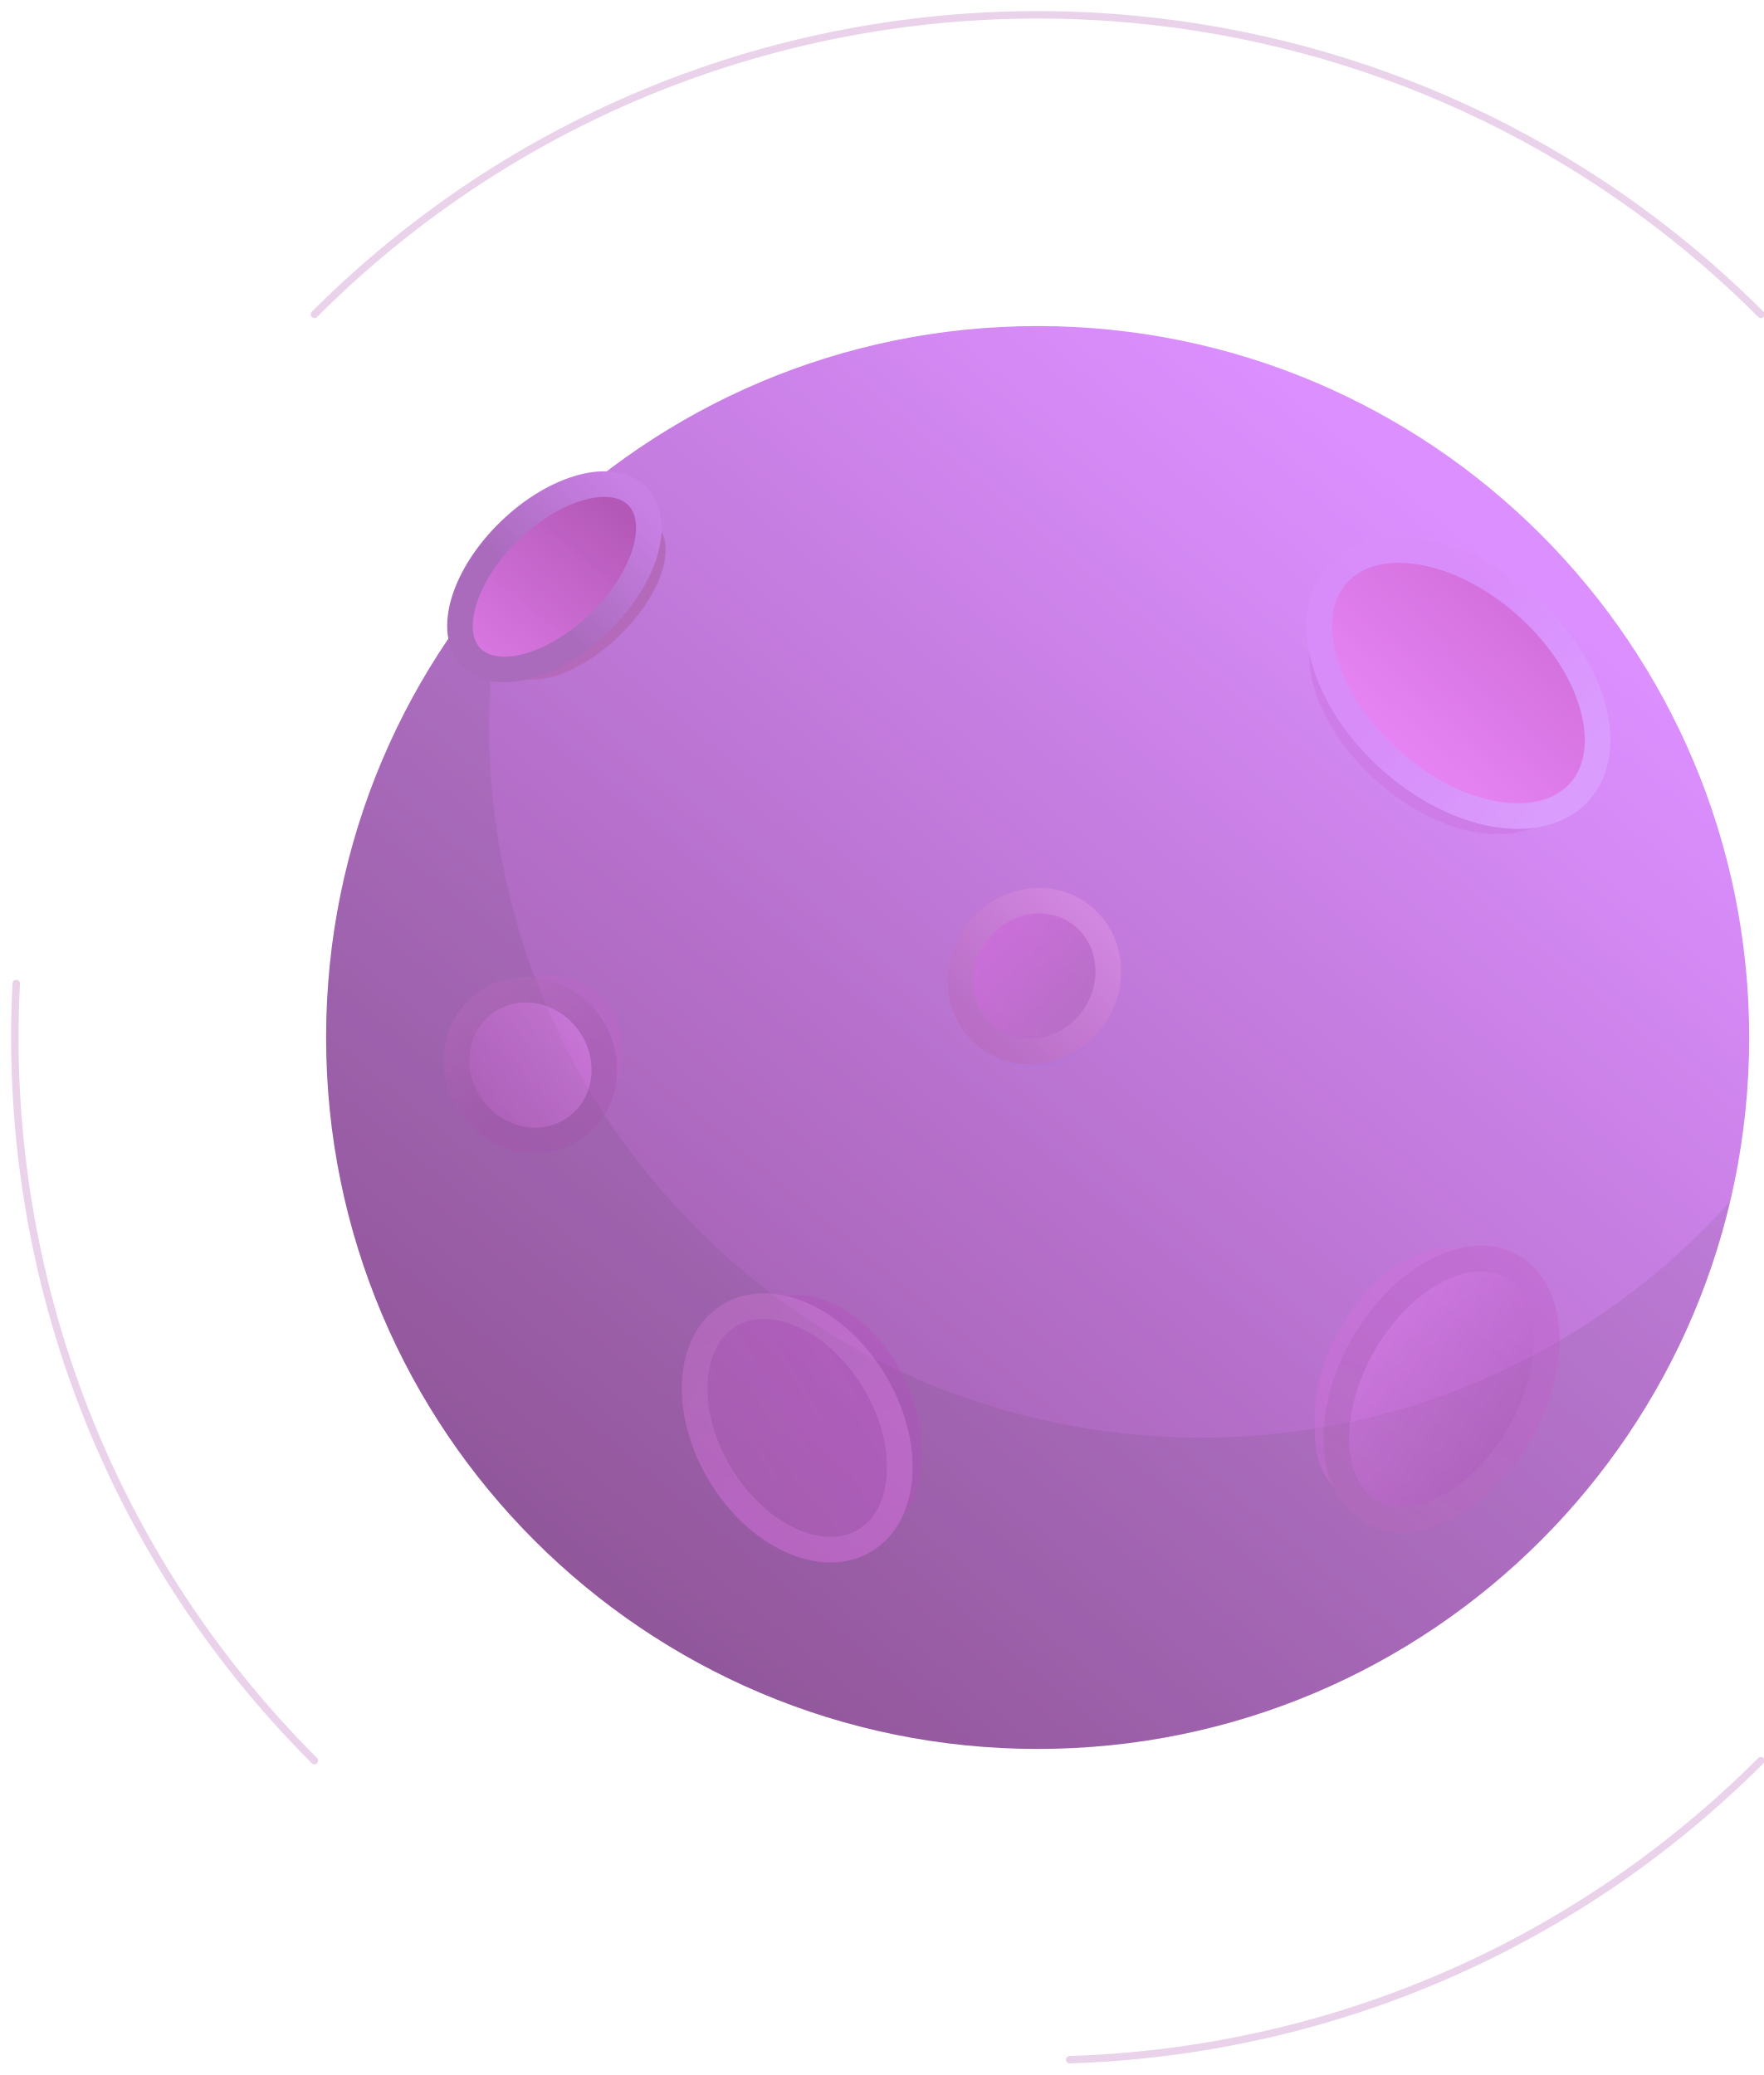
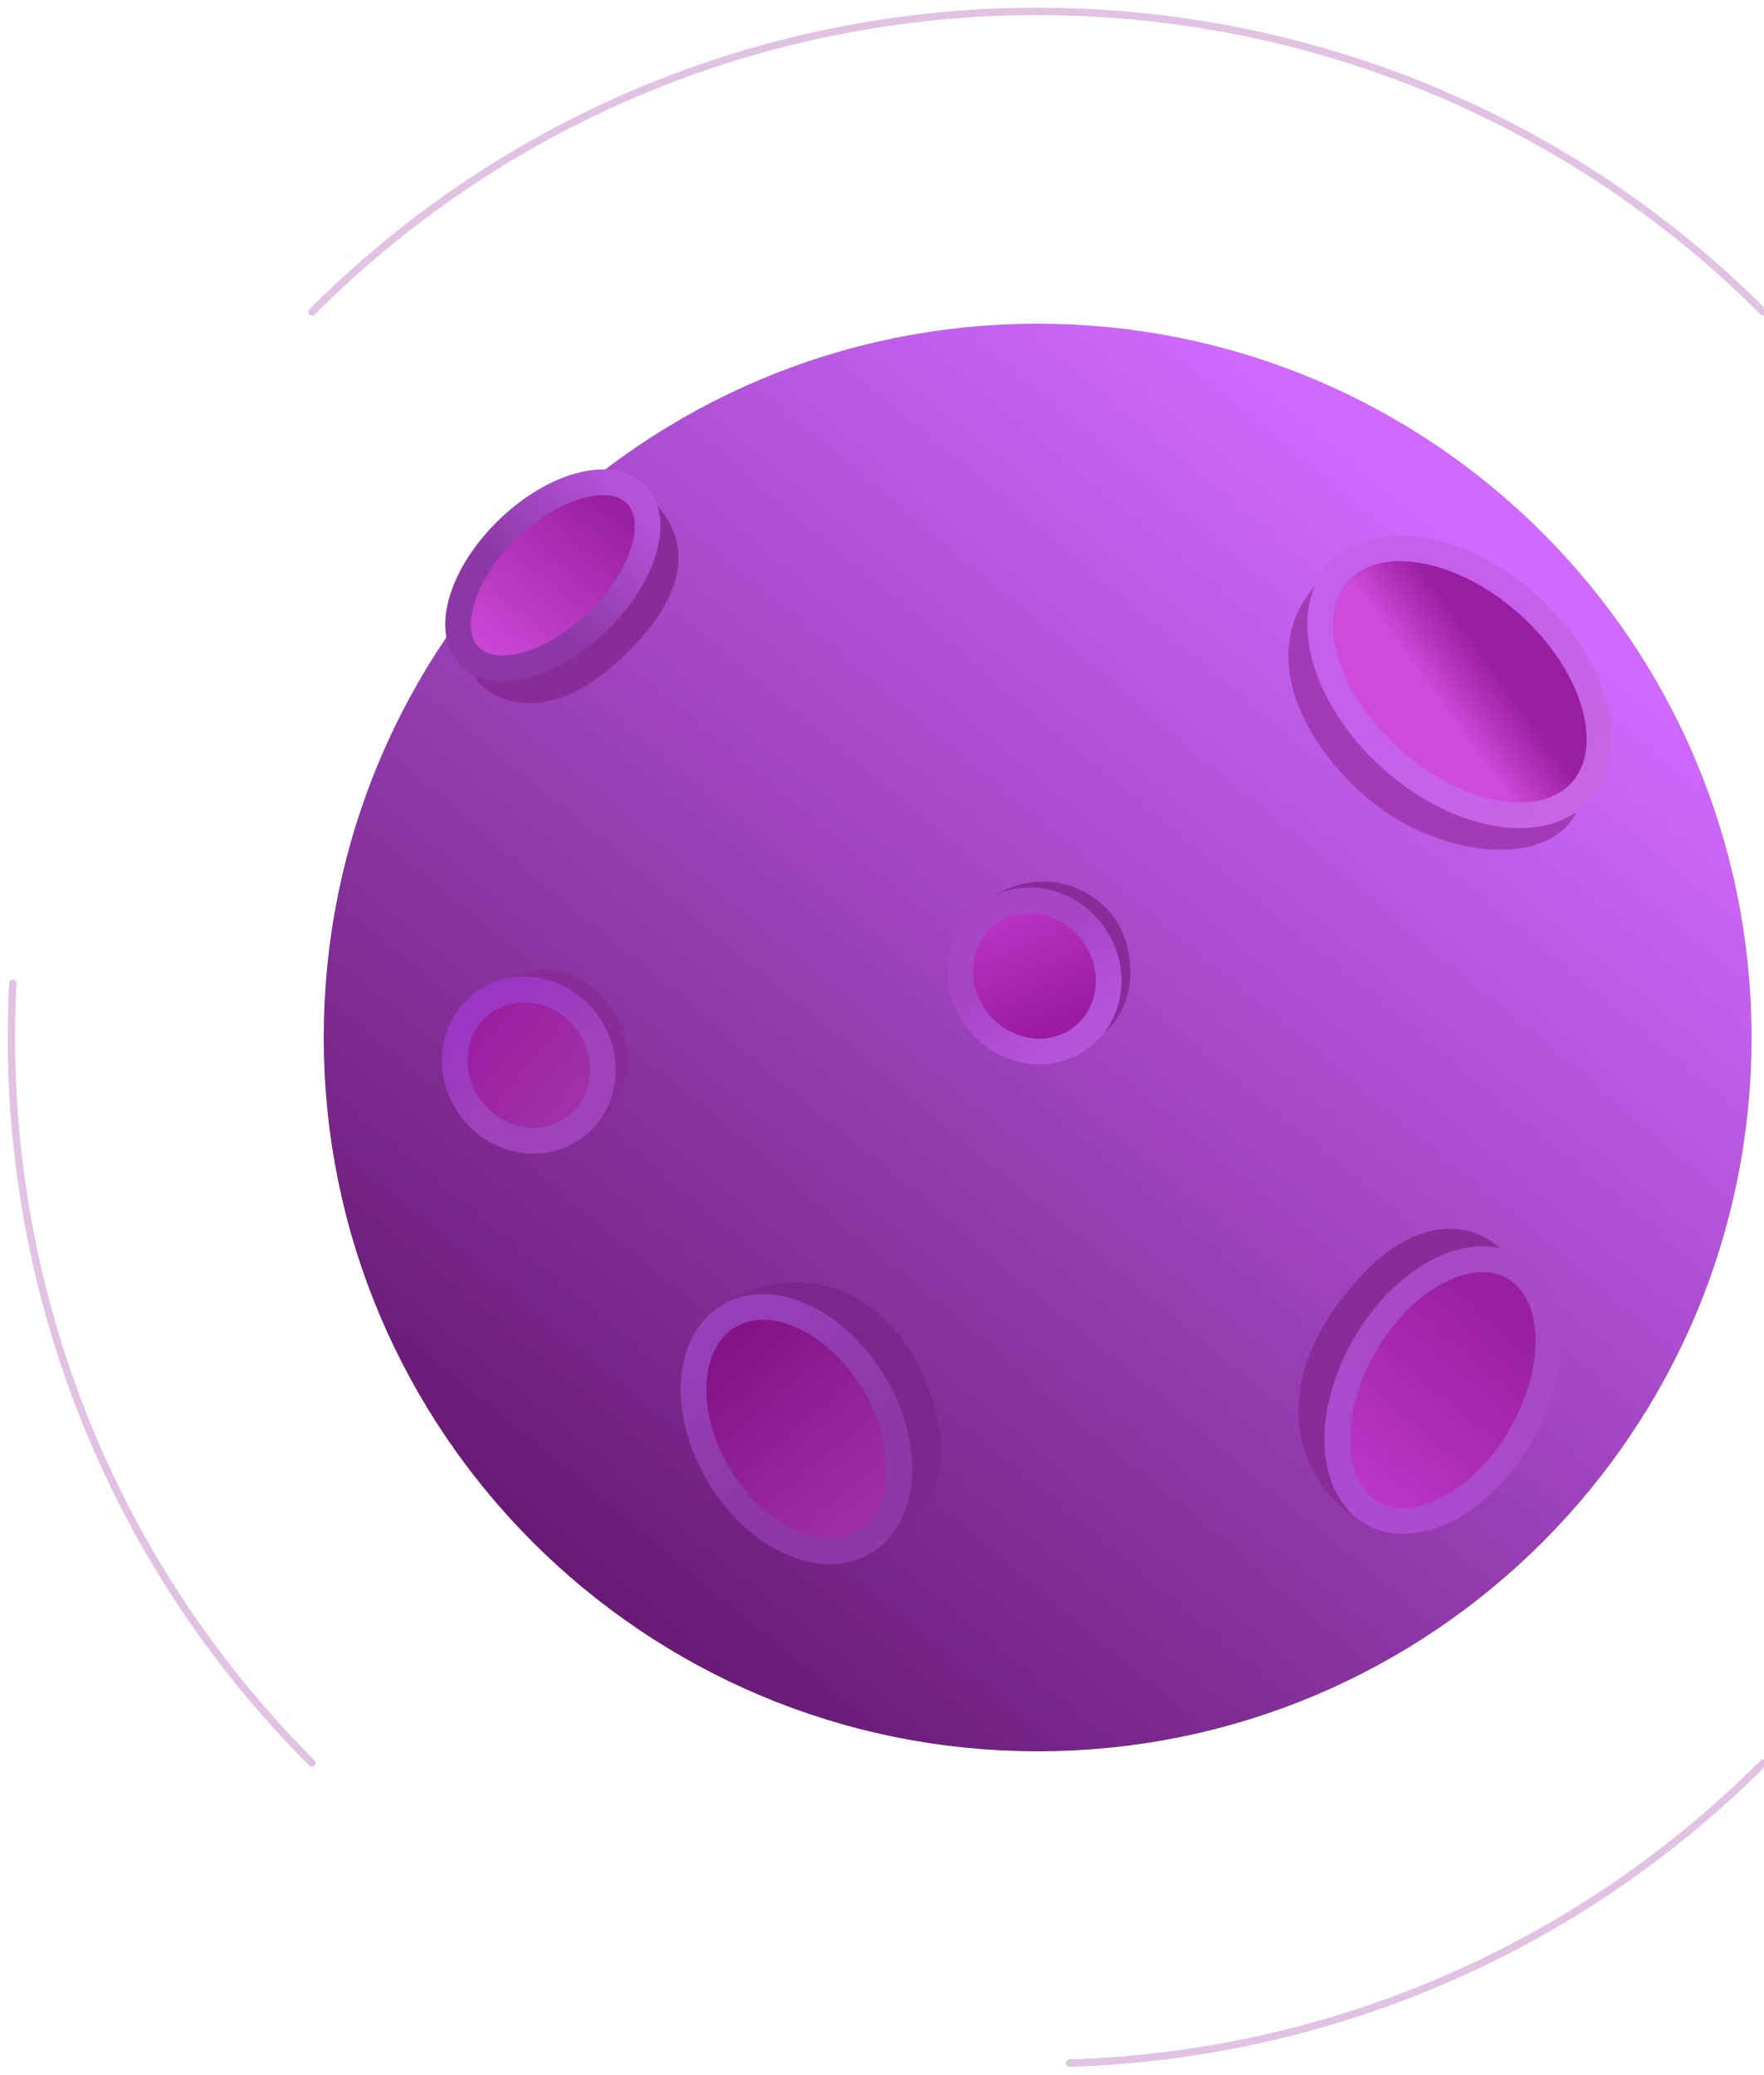
- <svg xmlns="http://www.w3.org/2000/svg" xmlns:xlink="http://www.w3.org/1999/xlink" width="119" height="140" viewBox="0 0 119 140">
+ <svg xmlns="http://www.w3.org/2000/svg" width="119" height="140" viewBox="0 0 119 140">
  <defs>
    <linearGradient id="a" x1="22.962%" x2="88.227%" y1="100%" y2="21.672%">
-       <stop offset="0%" stop-color="#711B7D" />
+       <stop offset="0%" stop-color="#61156C" />
      <stop offset="100%" stop-color="#D069FF" />
    </linearGradient>
-     <circle id="b" cx="98" cy="98" r="48" />
-     <filter id="c" width="121.9%" height="121.9%" x="-10.9%" y="-10.9%" filterUnits="objectBoundingBox">
-       <feOffset dx="11" dy="-21" in="SourceAlpha" result="shadowOffsetInner1" />
-       <feComposite in="shadowOffsetInner1" in2="SourceAlpha" k2="-1" k3="1" operator="arithmetic" result="shadowInnerInner1" />
-       <feColorMatrix in="shadowInnerInner1" values="0 0 0 0 0 0 0 0 0 0 0 0 0 0 0 0 0 0 0.099 0" />
-     </filter>
-     <linearGradient id="g" x1="50%" x2="50%" y1="0%" y2="100%">
-       <stop offset="0%" stop-color="#C034C6" />
-       <stop offset="100%" stop-color="#E85BF5" />
-     </linearGradient>
-     <linearGradient id="f" x1="36.987%" x2="97.447%" y1="50%" y2="50%">
-       <stop offset="0%" stop-color="#CC66F9" />
-       <stop offset="100%" stop-color="#CF81FF" />
-     </linearGradient>
-     <ellipse id="e" cx="126.384" cy="74.085" rx="10.12" ry="6.072" />
-     <filter id="d" width="127%" height="161.4%" x="-13.5%" y="-22.5%" filterUnits="objectBoundingBox">
-       <feMorphology in="SourceAlpha" operator="dilate" radius="1.728" result="shadowSpreadOuter1" />
-       <feOffset dy="2" in="shadowSpreadOuter1" result="shadowOffsetOuter1" />
-       <feComposite in="shadowOffsetOuter1" in2="SourceAlpha" operator="out" result="shadowOffsetOuter1" />
-       <feColorMatrix in="shadowOffsetOuter1" values="0 0 0 0 0.739 0 0 0 0 0.298 0 0 0 0 0.869 0 0 0 1 0" />
-     </filter>
-     <linearGradient id="k" x1="50%" x2="50%" y1="0%" y2="100%">
-       <stop offset="0%" stop-color="#94119A" />
-       <stop offset="100%" stop-color="#DE4EEB" />
-     </linearGradient>
-     <linearGradient id="j" x1="36.987%" x2="99.142%" y1="50%" y2="50%">
-       <stop offset="0%" stop-color="#AC27B3" />
-       <stop offset="100%" stop-color="#A036A5" />
-     </linearGradient>
-     <ellipse id="i" cx="125.245" cy="121.715" rx="8.675" ry="5.205" />
-     <filter id="h" width="131.4%" height="171.6%" x="-15.7%" y="-26.2%" filterUnits="objectBoundingBox">
-       <feMorphology in="SourceAlpha" operator="dilate" radius="1.728" result="shadowSpreadOuter1" />
-       <feOffset dy="2" in="shadowSpreadOuter1" result="shadowOffsetOuter1" />
-       <feComposite in="shadowOffsetOuter1" in2="SourceAlpha" operator="out" result="shadowOffsetOuter1" />
-       <feColorMatrix in="shadowOffsetOuter1" values="0 0 0 0 0.771 0 0 0 0 0.249 0 0 0 0 0.82 0 0 0 1 0" />
-     </filter>
-     <linearGradient id="o" x1="50%" x2="50%" y1="0%" y2="100%">
-       <stop offset="0%" stop-color="#B429BA" />
-       <stop offset="100%" stop-color="#F264FF" />
-     </linearGradient>
-     <linearGradient id="n" x1="36.987%" x2="99.142%" y1="50%" y2="50%">
-       <stop offset="0%" stop-color="#86198C" />
-       <stop offset="100%" stop-color="#A036A5" />
-     </linearGradient>
-     <ellipse id="m" cx="63.785" cy="99.86" rx="4.337" ry="4" />
-     <filter id="l" width="162.9%" height="193.2%" x="-31.4%" y="-34.1%" filterUnits="objectBoundingBox">
-       <feMorphology in="SourceAlpha" operator="dilate" radius="1.728" result="shadowSpreadOuter1" />
-       <feOffset dy="2" in="shadowSpreadOuter1" result="shadowOffsetOuter1" />
-       <feComposite in="shadowOffsetOuter1" in2="SourceAlpha" operator="out" result="shadowOffsetOuter1" />
-       <feColorMatrix in="shadowOffsetOuter1" values="0 0 0 0 0.671 0 0 0 0 0.187 0 0 0 0 0.716 0 0 0 1 0" />
-     </filter>
-     <linearGradient id="s" x1="50%" x2="50%" y1="0%" y2="100%">
-       <stop offset="0%" stop-color="#CD33D5" />
-       <stop offset="100%" stop-color="#94339D" />
-     </linearGradient>
-     <linearGradient id="r" x1="0%" x2="99.142%" y1="64.958%" y2="50%">
-       <stop offset="0%" stop-color="#D46ADA" />
-       <stop offset="100%" stop-color="#A036A5" />
-     </linearGradient>
-     <ellipse id="q" cx="97.785" cy="93.86" rx="4.337" ry="4" />
-     <filter id="p" width="162.9%" height="168.2%" x="-25.7%" y="-27.9%" filterUnits="objectBoundingBox">
-       <feMorphology in="SourceAlpha" operator="dilate" radius="1.728" result="shadowSpreadOuter1" />
-       <feOffset dx="1" dy="1" in="shadowSpreadOuter1" result="shadowOffsetOuter1" />
-       <feComposite in="shadowOffsetOuter1" in2="SourceAlpha" operator="out" result="shadowOffsetOuter1" />
-       <feColorMatrix in="shadowOffsetOuter1" values="0 0 0 0 0.617 0 0 0 0 0.275 0 0 0 0 0.785 0 0 0 1 0" />
-     </filter>
-     <linearGradient id="w" x1="50%" x2="50%" y1="0%" y2="100%">
-       <stop offset="0%" stop-color="#A528AB" />
-       <stop offset="99.235%" stop-color="#B81BC7" />
-     </linearGradient>
-     <linearGradient id="v" x1="36.987%" x2="97.629%" y1="50%" y2="50%">
-       <stop offset="0%" stop-color="#E349EB" />
-       <stop offset="100%" stop-color="#C34AC9" />
-     </linearGradient>
-     <ellipse id="u" cx="81.782" cy="124.338" rx="8" ry="5.205" />
-     <filter id="t" width="134.1%" height="171.6%" x="-17.1%" y="-26.2%" filterUnits="objectBoundingBox">
-       <feMorphology in="SourceAlpha" operator="dilate" radius="1.728" result="shadowSpreadOuter1" />
-       <feOffset dy="2" in="shadowSpreadOuter1" result="shadowOffsetOuter1" />
-       <feComposite in="shadowOffsetOuter1" in2="SourceAlpha" operator="out" result="shadowOffsetOuter1" />
-       <feColorMatrix in="shadowOffsetOuter1" values="0 0 0 0 0.608 0 0 0 0 0.058 0 0 0 0 0.659 0 0 0 1 0" />
-     </filter>
-     <linearGradient id="A" x1="88.982%" x2="0%" y1="43.935%" y2="50%">
+     <linearGradient id="c" x1="50%" x2="40.088%" y1="32%" y2="61.102%">
      <stop offset="0%" stop-color="#9A1FA0" />
      <stop offset="100%" stop-color="#CE4ADA" />
    </linearGradient>
-     <linearGradient id="z" x1="36.987%" x2="99.142%" y1="50%" y2="50%">
+     <linearGradient id="b" x1="36.987%" x2="98.861%" y1="50%" y2="50%">
+       <stop offset="0%" stop-color="#C55FEC" />
+       <stop offset="100%" stop-color="#C765E4" />
+     </linearGradient>
+     <linearGradient id="e" x1="16.439%" y1="40.525%" y2="50%">
+       <stop offset="0%" stop-color="#9A1FA0" />
+       <stop offset="100%" stop-color="#BC37C8" />
+     </linearGradient>
+     <linearGradient id="d" x1="36.987%" x2="99.142%" y1="50%" y2="50%">
+       <stop offset="0%" stop-color="#A949C6" />
+       <stop offset="100%" stop-color="#AC4AD2" />
+     </linearGradient>
+     <linearGradient id="g" x1="88.982%" x2="0%" y1="29.368%" y2="50%">
+       <stop offset="0%" stop-color="#9A1FA0" />
+       <stop offset="100%" stop-color="#A231AC" />
+     </linearGradient>
+     <linearGradient id="f" x1="36.987%" x2="99.142%" y1="50%" y2="50%">
+       <stop offset="0%" stop-color="#9E43B9" />
+       <stop offset="100%" stop-color="#9C34C4" />
+     </linearGradient>
+     <linearGradient id="i" x1="88.982%" x2="0%" y1="29.368%" y2="50%">
+       <stop offset="0%" stop-color="#98189F" />
+       <stop offset="100%" stop-color="#B935C5" />
+     </linearGradient>
+     <linearGradient id="h" x1="36.987%" x2="99.142%" y1="50%" y2="50%">
+       <stop offset="0%" stop-color="#A944C7" />
+       <stop offset="100%" stop-color="#B654DC" />
+     </linearGradient>
+     <linearGradient id="k" x1="88.982%" x2=".162%" y1="39.732%" y2="49.981%">
+       <stop offset="0%" stop-color="#841389" />
+       <stop offset="100%" stop-color="#A031AA" />
+     </linearGradient>
+     <linearGradient id="j" x1="36.987%" x2="99.142%" y1="50%" y2="50%">
+       <stop offset="0%" stop-color="#8D38A6" />
+       <stop offset="99.369%" stop-color="#983EBB" />
+     </linearGradient>
+     <linearGradient id="m" x1="88.982%" x2="0%" y1="43.935%" y2="50%">
+       <stop offset="0%" stop-color="#9A1FA0" />
+       <stop offset="100%" stop-color="#CE4ADA" />
+     </linearGradient>
+     <linearGradient id="l" x1="36.987%" x2="99.142%" y1="50%" y2="50%">
      <stop offset="0%" stop-color="#8D38A6" />
      <stop offset="100%" stop-color="#B654DC" />
    </linearGradient>
-     <ellipse id="y" cx="65.402" cy="66.917" rx="6.94" ry="3.47" />
-     <filter id="x" width="139.3%" height="207.4%" x="-19.7%" y="-39.3%" filterUnits="objectBoundingBox">
-       <feMorphology in="SourceAlpha" operator="dilate" radius="1.728" result="shadowSpreadOuter1" />
-       <feOffset dy="2" in="shadowSpreadOuter1" result="shadowOffsetOuter1" />
-       <feComposite in="shadowOffsetOuter1" in2="SourceAlpha" operator="out" result="shadowOffsetOuter1" />
-       <feColorMatrix in="shadowOffsetOuter1" values="0 0 0 0 0.606 0 0 0 0 0.212 0 0 0 0 0.64 0 0 0 1 0" />
-     </filter>
  </defs>
-   <g fill="none" fill-rule="evenodd" opacity=".746">
-     <g transform="translate(-28 -28)">
-       <use fill="url(#a)" xlink:href="#b" />
-       <use fill="#000" filter="url(#c)" xlink:href="#b" />
-     </g>
-     <path stroke="#A036A5" stroke-linecap="round" stroke-width=".5" d="M118.79 21.21C106.96 9.38 91.904 2.743 76.453 1.3 56.711-.542 36.326 6.094 21.21 21.21M1.096 66.357C.106 85.21 6.81 104.391 21.21 118.79m50.947 20.176c16.933-.526 33.709-7.251 46.633-20.176" opacity=".305" />
-     <g opacity=".804" transform="rotate(42 148.855 23.613)">
-       <use fill="#000" filter="url(#d)" xlink:href="#e" />
-       <ellipse cx="126.384" cy="74.085" fill="url(#g)" stroke="url(#f)" stroke-width="1.728" rx="10.984" ry="6.936" />
-     </g>
-     <g opacity=".371" transform="rotate(120 119.328 99.632)">
-       <use fill="#000" filter="url(#h)" xlink:href="#i" />
-       <ellipse cx="125.245" cy="121.715" fill="url(#k)" stroke="url(#j)" stroke-width="1.728" rx="9.539" ry="6.069" />
-     </g>
-     <g opacity=".371" transform="rotate(-126 42.652 92.993)">
-       <use fill="#000" filter="url(#l)" xlink:href="#m" />
-       <ellipse cx="63.785" cy="99.86" fill="url(#o)" stroke="url(#n)" stroke-width="1.728" rx="5.201" ry="4.864" />
-     </g>
-     <g opacity=".518" transform="scale(-1 1) rotate(54 41.477 -84.578)">
-       <use fill="#000" filter="url(#p)" xlink:href="#q" />
-       <ellipse cx="97.785" cy="93.86" fill="url(#s)" stroke="url(#r)" stroke-width="1.728" rx="5.201" ry="4.864" />
-     </g>
-     <g opacity=".371" transform="rotate(-121 59.86 118.259)">
-       <use fill="#000" filter="url(#t)" xlink:href="#u" />
-       <ellipse cx="81.782" cy="124.338" fill="url(#w)" stroke="url(#v)" stroke-width="1.728" rx="8.864" ry="6.069" />
-     </g>
-     <g transform="rotate(-44 16.751 87.568)">
-       <use fill="#000" filter="url(#x)" xlink:href="#y" />
-       <ellipse cx="65.402" cy="66.917" fill="url(#A)" stroke="url(#z)" stroke-width="1.728" rx="7.804" ry="4.334" />
-     </g>
+   <g fill="none" fill-rule="evenodd" transform="translate(-28 -28)">
+     <circle cx="98" cy="98" r="48.161" fill="url(#a)" />
+     <path stroke="#A036A5" stroke-linecap="round" stroke-width=".501" d="M146.954 49.046c-11.87-11.869-26.977-18.528-42.48-19.975-19.808-1.85-40.26 4.809-55.428 19.975m-20.18 45.3c-.995 18.914 5.732 38.16 20.18 52.608m51.119 20.243c16.989-.528 33.821-7.276 46.789-20.243" opacity=".305" />
+     <path fill="#A43AB6" d="M119.44 81.133c4.864 4.728 12.59 5.597 14.77 1.936 2.181-3.66-13.913-19.338-17.32-15.733-3.407 3.606-2.313 9.07 2.55 13.797z" />
+     <path fill="#8A2B9A" d="M118.347 115.858c-5.211 7.022-1.885 12.461.62 14.17 2.507 1.71 11.658-16.244 10.335-17.682-1.323-1.437-5.743-3.51-10.955 3.512zM102.741 89.402c-2.131-2.265-5.482-2.549-7.92-.768-2.437 1.78 4.284 11.051 7.168 9.366 2.884-1.685 2.884-6.334.752-8.598z" />
+     <path fill="#7A288D" d="M89.665 119.626c-3.571-6.4-10.226-5.802-12.46-3.59-2.234 2.214-.436 5.512 2.245 9.998s5.6 7.332 8.539 5.909 5.247-5.918 1.676-12.317z" />
+     <path fill="#8A2B9A" d="M70.48 71.875c4.686-4.726 3.506-8.036 1.709-9.906-1.797-1.87-13.726 10.165-11.929 12.036 1.797 1.87 5.536 2.597 10.22-2.13z" />
+     <ellipse cx="126.479" cy="74.005" fill="url(#c)" stroke="url(#b)" stroke-width="1.727" rx="11.018" ry="6.956" transform="rotate(42 126.48 74.005)" />
+     <ellipse cx="125.336" cy="121.794" fill="url(#e)" stroke="url(#d)" stroke-width="1.732" rx="9.57" ry="6.088" transform="rotate(120 125.336 121.794)" />
+     <path fill="#8A2B9A" d="M68.885 95.55c-2.743-3.268-6.16-2.089-7.953-.786-1.793 1.303 5.39 10.59 7.182 9.287 1.794-1.303 3.515-5.232.771-8.5z" />
+     <ellipse cx="63.671" cy="99.866" fill="url(#g)" stroke="url(#f)" stroke-width="1.732" rx="5.218" ry="4.88" transform="rotate(-126 63.671 99.866)" />
+     <ellipse cx="97.785" cy="93.846" fill="url(#i)" stroke="url(#h)" stroke-width="1.732" rx="5.218" ry="4.88" transform="scale(1 -1) rotate(-53 -90.442 0)" />
+     <ellipse cx="81.727" cy="124.426" fill="url(#k)" stroke="url(#j)" stroke-width="1.732" rx="8.893" ry="6.088" transform="rotate(-121 81.727 124.426)" />
+     <ellipse cx="65.293" cy="66.813" fill="url(#m)" stroke="url(#l)" stroke-width="1.732" rx="7.829" ry="4.348" transform="rotate(-44 65.293 66.813)" />
  </g>
</svg>
